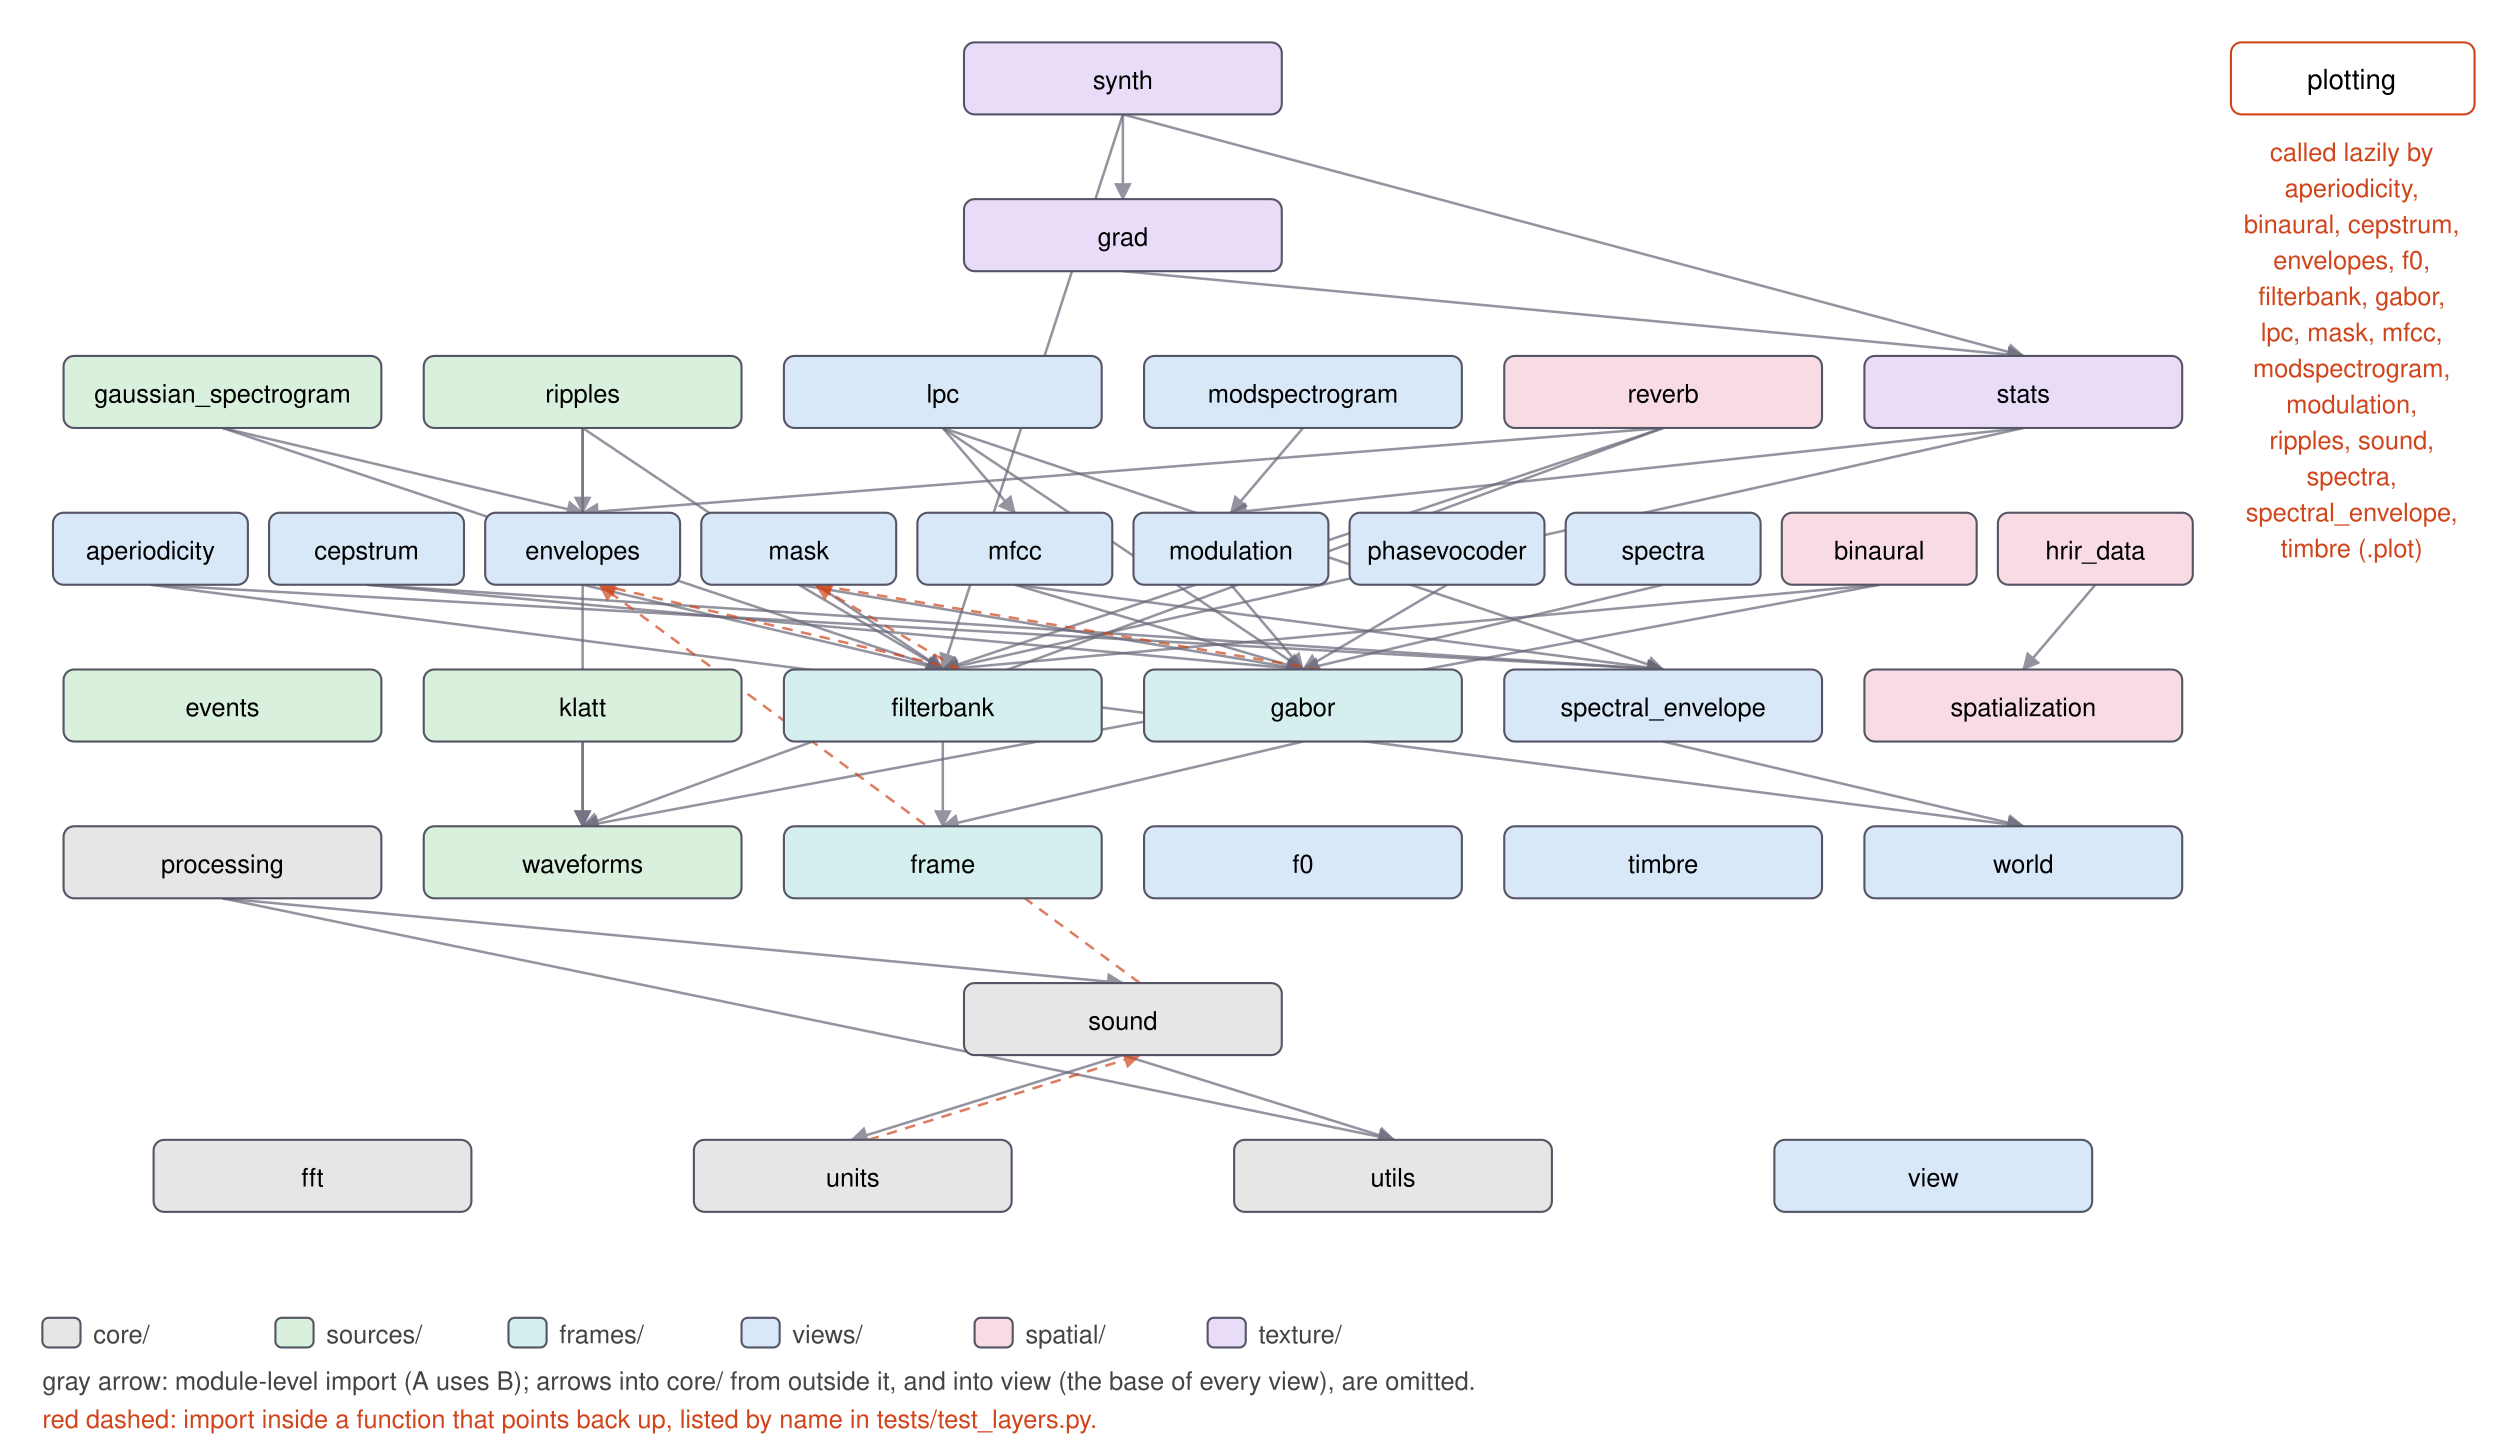
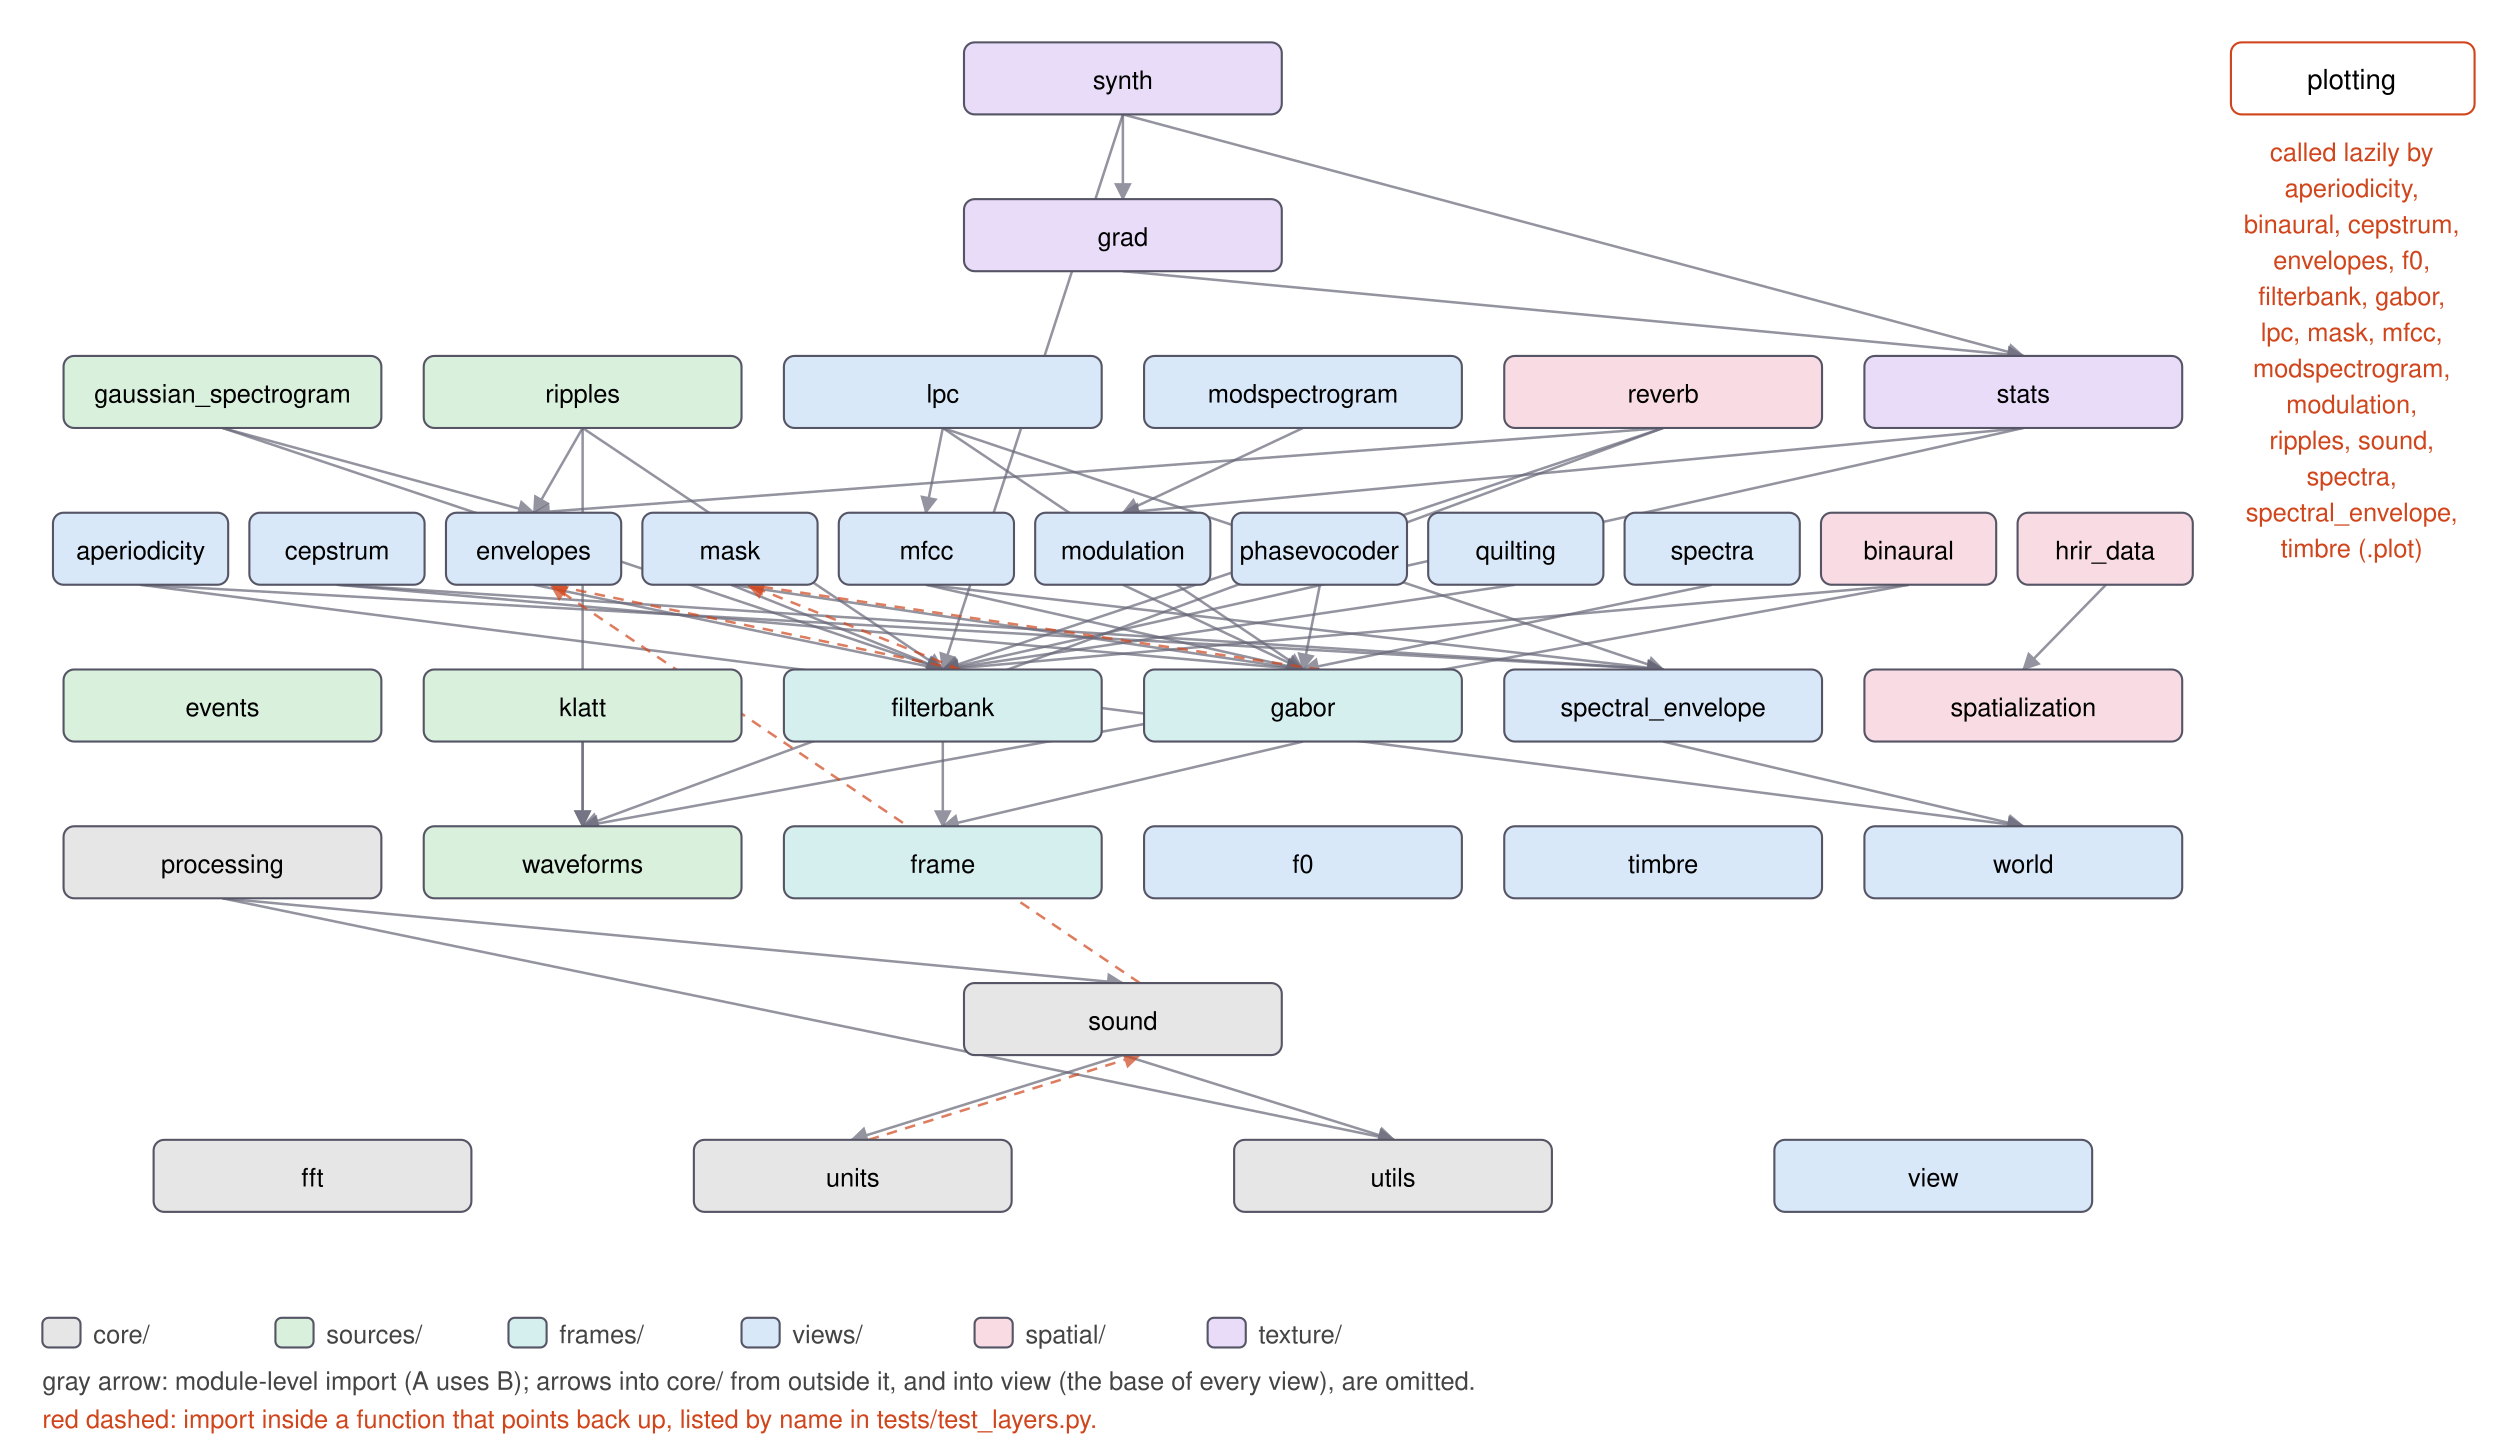
<svg xmlns="http://www.w3.org/2000/svg" viewBox="0 0 1180 682" font-family="Helvetica,Arial,sans-serif" font-size="13">
  <defs>
    <marker id="a" viewBox="0 0 10 10" refX="9" refY="5" markerWidth="7" markerHeight="7" orient="auto">
      <path d="M0,0L10,5L0,10z" fill="#667" />
    </marker>
    <marker id="r" viewBox="0 0 10 10" refX="9" refY="5" markerWidth="7" markerHeight="7" orient="auto">
      <path d="M0,0L10,5L0,10z" fill="#d0451b" />
    </marker>
  </defs>
  <rect width="1180" height="682" fill="#ffffff" />
  <line x1="105" y1="424" x2="530" y2="464" stroke="#667" stroke-width="1.2" marker-end="url(#a)" opacity="0.7" />
  <line x1="105" y1="424" x2="658" y2="538" stroke="#667" stroke-width="1.2" marker-end="url(#a)" opacity="0.7" />
  <line x1="530" y1="498" x2="402" y2="538" stroke="#667" stroke-width="1.2" marker-end="url(#a)" opacity="0.7" />
  <line x1="530" y1="498" x2="658" y2="538" stroke="#667" stroke-width="1.2" marker-end="url(#a)" opacity="0.7" />
  <line x1="445" y1="350" x2="445" y2="390" stroke="#667" stroke-width="1.2" marker-end="url(#a)" opacity="0.7" />
  <line x1="615" y1="350" x2="445" y2="390" stroke="#667" stroke-width="1.2" marker-end="url(#a)" opacity="0.7" />
  <line x1="105" y1="202" x2="445" y2="316" stroke="#667" stroke-width="1.2" marker-end="url(#a)" opacity="0.7" />
-   <line x1="105" y1="202" x2="275" y2="242" stroke="#667" stroke-width="1.2" marker-end="url(#a)" opacity="0.7" />
+   <line x1="105" y1="202" x2="252" y2="242" stroke="#667" stroke-width="1.2" marker-end="url(#a)" opacity="0.7" />
  <line x1="275" y1="350" x2="275" y2="390" stroke="#667" stroke-width="1.2" marker-end="url(#a)" opacity="0.7" />
  <line x1="275" y1="202" x2="445" y2="316" stroke="#667" stroke-width="1.2" marker-end="url(#a)" opacity="0.7" />
  <line x1="275" y1="202" x2="275" y2="390" stroke="#667" stroke-width="1.2" marker-end="url(#a)" opacity="0.7" />
-   <line x1="275" y1="202" x2="275" y2="242" stroke="#667" stroke-width="1.2" marker-end="url(#a)" opacity="0.7" />
-   <line x1="887" y1="276" x2="445" y2="316" stroke="#667" stroke-width="1.2" marker-end="url(#a)" opacity="0.7" />
-   <line x1="887" y1="276" x2="275" y2="390" stroke="#667" stroke-width="1.2" marker-end="url(#a)" opacity="0.7" />
-   <line x1="989" y1="276" x2="955" y2="316" stroke="#667" stroke-width="1.2" marker-end="url(#a)" opacity="0.7" />
+   <line x1="275" y1="202" x2="252" y2="242" stroke="#667" stroke-width="1.2" marker-end="url(#a)" opacity="0.7" />
+   <line x1="901" y1="276" x2="445" y2="316" stroke="#667" stroke-width="1.2" marker-end="url(#a)" opacity="0.7" />
+   <line x1="901" y1="276" x2="275" y2="390" stroke="#667" stroke-width="1.2" marker-end="url(#a)" opacity="0.7" />
+   <line x1="994" y1="276" x2="955" y2="316" stroke="#667" stroke-width="1.2" marker-end="url(#a)" opacity="0.7" />
  <line x1="785" y1="202" x2="445" y2="316" stroke="#667" stroke-width="1.2" marker-end="url(#a)" opacity="0.7" />
  <line x1="785" y1="202" x2="275" y2="390" stroke="#667" stroke-width="1.2" marker-end="url(#a)" opacity="0.7" />
-   <line x1="785" y1="202" x2="275" y2="242" stroke="#667" stroke-width="1.2" marker-end="url(#a)" opacity="0.7" />
+   <line x1="785" y1="202" x2="252" y2="242" stroke="#667" stroke-width="1.2" marker-end="url(#a)" opacity="0.7" />
  <line x1="530" y1="128" x2="955" y2="168" stroke="#667" stroke-width="1.2" marker-end="url(#a)" opacity="0.7" />
  <line x1="955" y1="202" x2="445" y2="316" stroke="#667" stroke-width="1.2" marker-end="url(#a)" opacity="0.7" />
-   <line x1="955" y1="202" x2="581" y2="242" stroke="#667" stroke-width="1.2" marker-end="url(#a)" opacity="0.7" />
+   <line x1="955" y1="202" x2="530" y2="242" stroke="#667" stroke-width="1.2" marker-end="url(#a)" opacity="0.7" />
  <line x1="530" y1="54" x2="445" y2="316" stroke="#667" stroke-width="1.2" marker-end="url(#a)" opacity="0.7" />
  <line x1="530" y1="54" x2="530" y2="94" stroke="#667" stroke-width="1.2" marker-end="url(#a)" opacity="0.7" />
  <line x1="530" y1="54" x2="955" y2="168" stroke="#667" stroke-width="1.2" marker-end="url(#a)" opacity="0.7" />
-   <line x1="71" y1="276" x2="785" y2="316" stroke="#667" stroke-width="1.2" marker-end="url(#a)" opacity="0.7" />
-   <line x1="71" y1="276" x2="955" y2="390" stroke="#667" stroke-width="1.2" marker-end="url(#a)" opacity="0.7" />
-   <line x1="173" y1="276" x2="615" y2="316" stroke="#667" stroke-width="1.2" marker-end="url(#a)" opacity="0.7" />
-   <line x1="173" y1="276" x2="785" y2="316" stroke="#667" stroke-width="1.2" marker-end="url(#a)" opacity="0.7" />
-   <line x1="275" y1="276" x2="445" y2="316" stroke="#667" stroke-width="1.2" marker-end="url(#a)" opacity="0.7" />
+   <line x1="66" y1="276" x2="785" y2="316" stroke="#667" stroke-width="1.2" marker-end="url(#a)" opacity="0.7" />
+   <line x1="66" y1="276" x2="955" y2="390" stroke="#667" stroke-width="1.2" marker-end="url(#a)" opacity="0.7" />
+   <line x1="159" y1="276" x2="615" y2="316" stroke="#667" stroke-width="1.2" marker-end="url(#a)" opacity="0.7" />
+   <line x1="159" y1="276" x2="785" y2="316" stroke="#667" stroke-width="1.2" marker-end="url(#a)" opacity="0.7" />
+   <line x1="252" y1="276" x2="445" y2="316" stroke="#667" stroke-width="1.2" marker-end="url(#a)" opacity="0.7" />
  <line x1="445" y1="202" x2="615" y2="316" stroke="#667" stroke-width="1.2" marker-end="url(#a)" opacity="0.7" />
-   <line x1="445" y1="202" x2="479" y2="242" stroke="#667" stroke-width="1.2" marker-end="url(#a)" opacity="0.7" />
+   <line x1="445" y1="202" x2="437" y2="242" stroke="#667" stroke-width="1.2" marker-end="url(#a)" opacity="0.7" />
  <line x1="445" y1="202" x2="785" y2="316" stroke="#667" stroke-width="1.2" marker-end="url(#a)" opacity="0.7" />
-   <line x1="377" y1="276" x2="445" y2="316" stroke="#667" stroke-width="1.2" marker-end="url(#a)" opacity="0.7" />
-   <line x1="377" y1="276" x2="615" y2="316" stroke="#667" stroke-width="1.2" marker-end="url(#a)" opacity="0.7" />
-   <line x1="479" y1="276" x2="615" y2="316" stroke="#667" stroke-width="1.2" marker-end="url(#a)" opacity="0.7" />
-   <line x1="479" y1="276" x2="785" y2="316" stroke="#667" stroke-width="1.2" marker-end="url(#a)" opacity="0.7" />
-   <line x1="615" y1="202" x2="581" y2="242" stroke="#667" stroke-width="1.2" marker-end="url(#a)" opacity="0.7" />
-   <line x1="581" y1="276" x2="615" y2="316" stroke="#667" stroke-width="1.2" marker-end="url(#a)" opacity="0.7" />
-   <line x1="683" y1="276" x2="615" y2="316" stroke="#667" stroke-width="1.2" marker-end="url(#a)" opacity="0.7" />
-   <line x1="785" y1="276" x2="615" y2="316" stroke="#667" stroke-width="1.2" marker-end="url(#a)" opacity="0.7" />
+   <line x1="345" y1="276" x2="445" y2="316" stroke="#667" stroke-width="1.2" marker-end="url(#a)" opacity="0.7" />
+   <line x1="345" y1="276" x2="615" y2="316" stroke="#667" stroke-width="1.2" marker-end="url(#a)" opacity="0.7" />
+   <line x1="437" y1="276" x2="615" y2="316" stroke="#667" stroke-width="1.2" marker-end="url(#a)" opacity="0.7" />
+   <line x1="437" y1="276" x2="785" y2="316" stroke="#667" stroke-width="1.2" marker-end="url(#a)" opacity="0.7" />
+   <line x1="615" y1="202" x2="530" y2="242" stroke="#667" stroke-width="1.2" marker-end="url(#a)" opacity="0.7" />
+   <line x1="530" y1="276" x2="615" y2="316" stroke="#667" stroke-width="1.2" marker-end="url(#a)" opacity="0.7" />
+   <line x1="623" y1="276" x2="615" y2="316" stroke="#667" stroke-width="1.2" marker-end="url(#a)" opacity="0.7" />
+   <line x1="715" y1="276" x2="445" y2="316" stroke="#667" stroke-width="1.2" marker-end="url(#a)" opacity="0.7" />
+   <line x1="808" y1="276" x2="615" y2="316" stroke="#667" stroke-width="1.2" marker-end="url(#a)" opacity="0.7" />
  <line x1="785" y1="350" x2="955" y2="390" stroke="#667" stroke-width="1.2" marker-end="url(#a)" opacity="0.7" />
-   <line x1="538" y1="464" x2="283" y2="276" stroke="#d0451b" stroke-width="1.2" stroke-dasharray="5,4" marker-end="url(#r)" opacity="0.7" />
+   <line x1="538" y1="464" x2="260" y2="276" stroke="#d0451b" stroke-width="1.2" stroke-dasharray="5,4" marker-end="url(#r)" opacity="0.7" />
  <line x1="410" y1="538" x2="538" y2="498" stroke="#d0451b" stroke-width="1.2" stroke-dasharray="5,4" marker-end="url(#r)" opacity="0.7" />
-   <line x1="453" y1="316" x2="283" y2="276" stroke="#d0451b" stroke-width="1.2" stroke-dasharray="5,4" marker-end="url(#r)" opacity="0.7" />
-   <line x1="453" y1="316" x2="385" y2="276" stroke="#d0451b" stroke-width="1.2" stroke-dasharray="5,4" marker-end="url(#r)" opacity="0.7" />
-   <line x1="623" y1="316" x2="385" y2="276" stroke="#d0451b" stroke-width="1.2" stroke-dasharray="5,4" marker-end="url(#r)" opacity="0.7" />
+   <line x1="453" y1="316" x2="260" y2="276" stroke="#d0451b" stroke-width="1.2" stroke-dasharray="5,4" marker-end="url(#r)" opacity="0.7" />
+   <line x1="453" y1="316" x2="353" y2="276" stroke="#d0451b" stroke-width="1.2" stroke-dasharray="5,4" marker-end="url(#r)" opacity="0.7" />
+   <line x1="623" y1="316" x2="353" y2="276" stroke="#d0451b" stroke-width="1.2" stroke-dasharray="5,4" marker-end="url(#r)" opacity="0.7" />
  <rect x="72.5" y="538" width="150.0" height="34" rx="5" fill="#e6e6e6" stroke="#556" />
  <text x="147.5" y="560" text-anchor="middle" font-size="12">fft</text>
  <rect x="30.0" y="390" width="150.0" height="34" rx="5" fill="#e6e6e6" stroke="#556" />
  <text x="105.0" y="412" text-anchor="middle" font-size="12">processing</text>
  <rect x="455.0" y="464" width="150.0" height="34" rx="5" fill="#e6e6e6" stroke="#556" />
  <text x="530.0" y="486" text-anchor="middle" font-size="12">sound</text>
  <rect x="327.5" y="538" width="150.0" height="34" rx="5" fill="#e6e6e6" stroke="#556" />
  <text x="402.5" y="560" text-anchor="middle" font-size="12">units</text>
  <rect x="582.5" y="538" width="150.0" height="34" rx="5" fill="#e6e6e6" stroke="#556" />
  <text x="657.5" y="560" text-anchor="middle" font-size="12">utils</text>
  <rect x="370.0" y="316" width="150.0" height="34" rx="5" fill="#d5eeee" stroke="#556" />
  <text x="445.0" y="338" text-anchor="middle" font-size="12">filterbank</text>
  <rect x="370.0" y="390" width="150.0" height="34" rx="5" fill="#d5eeee" stroke="#556" />
  <text x="445.0" y="412" text-anchor="middle" font-size="12">frame</text>
  <rect x="540.0" y="316" width="150.0" height="34" rx="5" fill="#d5eeee" stroke="#556" />
  <text x="615.0" y="338" text-anchor="middle" font-size="12">gabor</text>
  <rect x="30.0" y="316" width="150.0" height="34" rx="5" fill="#d9f0dd" stroke="#556" />
  <text x="105.0" y="338" text-anchor="middle" font-size="12">events</text>
  <rect x="30.0" y="168" width="150.0" height="34" rx="5" fill="#d9f0dd" stroke="#556" />
  <text x="105.0" y="190" text-anchor="middle" font-size="12">gaussian_spectrogram</text>
  <rect x="200.0" y="316" width="150.0" height="34" rx="5" fill="#d9f0dd" stroke="#556" />
  <text x="275.0" y="338" text-anchor="middle" font-size="12">klatt</text>
  <rect x="200.0" y="168" width="150.0" height="34" rx="5" fill="#d9f0dd" stroke="#556" />
  <text x="275.0" y="190" text-anchor="middle" font-size="12">ripples</text>
  <rect x="200.0" y="390" width="150.0" height="34" rx="5" fill="#d9f0dd" stroke="#556" />
  <text x="275.0" y="412" text-anchor="middle" font-size="12">waveforms</text>
-   <rect x="841.0" y="242" width="92.0" height="34" rx="5" fill="#f8dbe3" stroke="#556" />
-   <text x="887.0" y="264" text-anchor="middle" font-size="12">binaural</text>
-   <rect x="943.0" y="242" width="92.0" height="34" rx="5" fill="#f8dbe3" stroke="#556" />
-   <text x="989.0" y="264" text-anchor="middle" font-size="12">hrir_data</text>
+   <rect x="859.5" y="242" width="82.7" height="34" rx="5" fill="#f8dbe3" stroke="#556" />
+   <text x="900.9" y="264" text-anchor="middle" font-size="12">binaural</text>
+   <rect x="952.3" y="242" width="82.7" height="34" rx="5" fill="#f8dbe3" stroke="#556" />
+   <text x="993.6" y="264" text-anchor="middle" font-size="12">hrir_data</text>
  <rect x="710.0" y="168" width="150.0" height="34" rx="5" fill="#f8dbe3" stroke="#556" />
  <text x="785.0" y="190" text-anchor="middle" font-size="12">reverb</text>
  <rect x="880.0" y="316" width="150.0" height="34" rx="5" fill="#f8dbe3" stroke="#556" />
  <text x="955.0" y="338" text-anchor="middle" font-size="12">spatialization</text>
  <rect x="455.0" y="94" width="150.0" height="34" rx="5" fill="#e8dcf8" stroke="#556" />
  <text x="530.0" y="116" text-anchor="middle" font-size="12">grad</text>
  <rect x="880.0" y="168" width="150.0" height="34" rx="5" fill="#e8dcf8" stroke="#556" />
  <text x="955.0" y="190" text-anchor="middle" font-size="12">stats</text>
  <rect x="455.0" y="20" width="150.0" height="34" rx="5" fill="#e8dcf8" stroke="#556" />
  <text x="530.0" y="42" text-anchor="middle" font-size="12">synth</text>
-   <rect x="25.0" y="242" width="92.0" height="34" rx="5" fill="#d8e8f8" stroke="#556" />
-   <text x="71.0" y="264" text-anchor="middle" font-size="12">aperiodicity</text>
-   <rect x="127.0" y="242" width="92.0" height="34" rx="5" fill="#d8e8f8" stroke="#556" />
-   <text x="173.0" y="264" text-anchor="middle" font-size="12">cepstrum</text>
-   <rect x="229.0" y="242" width="92.0" height="34" rx="5" fill="#d8e8f8" stroke="#556" />
-   <text x="275.0" y="264" text-anchor="middle" font-size="12">envelopes</text>
+   <rect x="25.0" y="242" width="82.7" height="34" rx="5" fill="#d8e8f8" stroke="#556" />
+   <text x="66.4" y="264" text-anchor="middle" font-size="12">aperiodicity</text>
+   <rect x="117.7" y="242" width="82.7" height="34" rx="5" fill="#d8e8f8" stroke="#556" />
+   <text x="159.1" y="264" text-anchor="middle" font-size="12">cepstrum</text>
+   <rect x="210.5" y="242" width="82.7" height="34" rx="5" fill="#d8e8f8" stroke="#556" />
+   <text x="251.8" y="264" text-anchor="middle" font-size="12">envelopes</text>
  <rect x="540.0" y="390" width="150.0" height="34" rx="5" fill="#d8e8f8" stroke="#556" />
  <text x="615.0" y="412" text-anchor="middle" font-size="12">f0</text>
  <rect x="370.0" y="168" width="150.0" height="34" rx="5" fill="#d8e8f8" stroke="#556" />
  <text x="445.0" y="190" text-anchor="middle" font-size="12">lpc</text>
-   <rect x="331.0" y="242" width="92.0" height="34" rx="5" fill="#d8e8f8" stroke="#556" />
-   <text x="377.0" y="264" text-anchor="middle" font-size="12">mask</text>
-   <rect x="433.0" y="242" width="92.0" height="34" rx="5" fill="#d8e8f8" stroke="#556" />
-   <text x="479.0" y="264" text-anchor="middle" font-size="12">mfcc</text>
+   <rect x="303.2" y="242" width="82.7" height="34" rx="5" fill="#d8e8f8" stroke="#556" />
+   <text x="344.5" y="264" text-anchor="middle" font-size="12">mask</text>
+   <rect x="395.9" y="242" width="82.7" height="34" rx="5" fill="#d8e8f8" stroke="#556" />
+   <text x="437.3" y="264" text-anchor="middle" font-size="12">mfcc</text>
  <rect x="540.0" y="168" width="150.0" height="34" rx="5" fill="#d8e8f8" stroke="#556" />
  <text x="615.0" y="190" text-anchor="middle" font-size="12">modspectrogram</text>
-   <rect x="535.0" y="242" width="92.0" height="34" rx="5" fill="#d8e8f8" stroke="#556" />
-   <text x="581.0" y="264" text-anchor="middle" font-size="12">modulation</text>
-   <rect x="637.0" y="242" width="92.0" height="34" rx="5" fill="#d8e8f8" stroke="#556" />
-   <text x="683.0" y="264" text-anchor="middle" font-size="12">phasevocoder</text>
-   <rect x="739.0" y="242" width="92.0" height="34" rx="5" fill="#d8e8f8" stroke="#556" />
-   <text x="785.0" y="264" text-anchor="middle" font-size="12">spectra</text>
+   <rect x="488.6" y="242" width="82.7" height="34" rx="5" fill="#d8e8f8" stroke="#556" />
+   <text x="530.0" y="264" text-anchor="middle" font-size="12">modulation</text>
+   <rect x="581.4" y="242" width="82.7" height="34" rx="5" fill="#d8e8f8" stroke="#556" />
+   <text x="622.7" y="264" text-anchor="middle" font-size="12">phasevocoder</text>
+   <rect x="674.1" y="242" width="82.7" height="34" rx="5" fill="#d8e8f8" stroke="#556" />
+   <text x="715.5" y="264" text-anchor="middle" font-size="12">quilting</text>
+   <rect x="766.8" y="242" width="82.7" height="34" rx="5" fill="#d8e8f8" stroke="#556" />
+   <text x="808.2" y="264" text-anchor="middle" font-size="12">spectra</text>
  <rect x="710.0" y="316" width="150.0" height="34" rx="5" fill="#d8e8f8" stroke="#556" />
  <text x="785.0" y="338" text-anchor="middle" font-size="12">spectral_envelope</text>
  <rect x="710.0" y="390" width="150.0" height="34" rx="5" fill="#d8e8f8" stroke="#556" />
  <text x="785.0" y="412" text-anchor="middle" font-size="12">timbre</text>
  <rect x="837.5" y="538" width="150.0" height="34" rx="5" fill="#d8e8f8" stroke="#556" />
  <text x="912.5" y="560" text-anchor="middle" font-size="12">view</text>
  <rect x="880.0" y="390" width="150.0" height="34" rx="5" fill="#d8e8f8" stroke="#556" />
  <text x="955.0" y="412" text-anchor="middle" font-size="12">world</text>
  <rect x="1053" y="20" width="115" height="34" rx="5" fill="#fff" stroke="#d0451b" />
  <text x="1110" y="42" text-anchor="middle">plotting</text>
  <text x="1110" y="76" text-anchor="middle" font-size="12" fill="#d0451b">called lazily by</text>
  <text x="1110" y="93" text-anchor="middle" font-size="12" fill="#d0451b">aperiodicity,</text>
  <text x="1110" y="110" text-anchor="middle" font-size="12" fill="#d0451b">binaural, cepstrum,</text>
  <text x="1110" y="127" text-anchor="middle" font-size="12" fill="#d0451b">envelopes, f0,</text>
  <text x="1110" y="144" text-anchor="middle" font-size="12" fill="#d0451b">filterbank, gabor,</text>
  <text x="1110" y="161" text-anchor="middle" font-size="12" fill="#d0451b">lpc, mask, mfcc,</text>
  <text x="1110" y="178" text-anchor="middle" font-size="12" fill="#d0451b">modspectrogram,</text>
  <text x="1110" y="195" text-anchor="middle" font-size="12" fill="#d0451b">modulation,</text>
  <text x="1110" y="212" text-anchor="middle" font-size="12" fill="#d0451b">ripples, sound,</text>
  <text x="1110" y="229" text-anchor="middle" font-size="12" fill="#d0451b">spectra,</text>
  <text x="1110" y="246" text-anchor="middle" font-size="12" fill="#d0451b">spectral_envelope,</text>
  <text x="1110" y="263" text-anchor="middle" font-size="12" fill="#d0451b">timbre (.plot)</text>
  <rect x="20" y="622" width="18" height="14" rx="3" fill="#e6e6e6" stroke="#556" />
  <text x="44" y="634" font-size="12" fill="#444">core/</text>
  <rect x="130" y="622" width="18" height="14" rx="3" fill="#d9f0dd" stroke="#556" />
  <text x="154" y="634" font-size="12" fill="#444">sources/</text>
  <rect x="240" y="622" width="18" height="14" rx="3" fill="#d5eeee" stroke="#556" />
  <text x="264" y="634" font-size="12" fill="#444">frames/</text>
  <rect x="350" y="622" width="18" height="14" rx="3" fill="#d8e8f8" stroke="#556" />
  <text x="374" y="634" font-size="12" fill="#444">views/</text>
  <rect x="460" y="622" width="18" height="14" rx="3" fill="#f8dbe3" stroke="#556" />
  <text x="484" y="634" font-size="12" fill="#444">spatial/</text>
  <rect x="570" y="622" width="18" height="14" rx="3" fill="#e8dcf8" stroke="#556" />
  <text x="594" y="634" font-size="12" fill="#444">texture/</text>
  <text x="20" y="656" font-size="12" fill="#444">gray arrow: module-level import (A uses B); arrows into core/ from outside it, and into view (the base of every view), are omitted.</text>
  <text x="20" y="674" font-size="12" fill="#d0451b">red dashed: import inside a function that points back up, listed by name in tests/test_layers.py.</text>
</svg>
